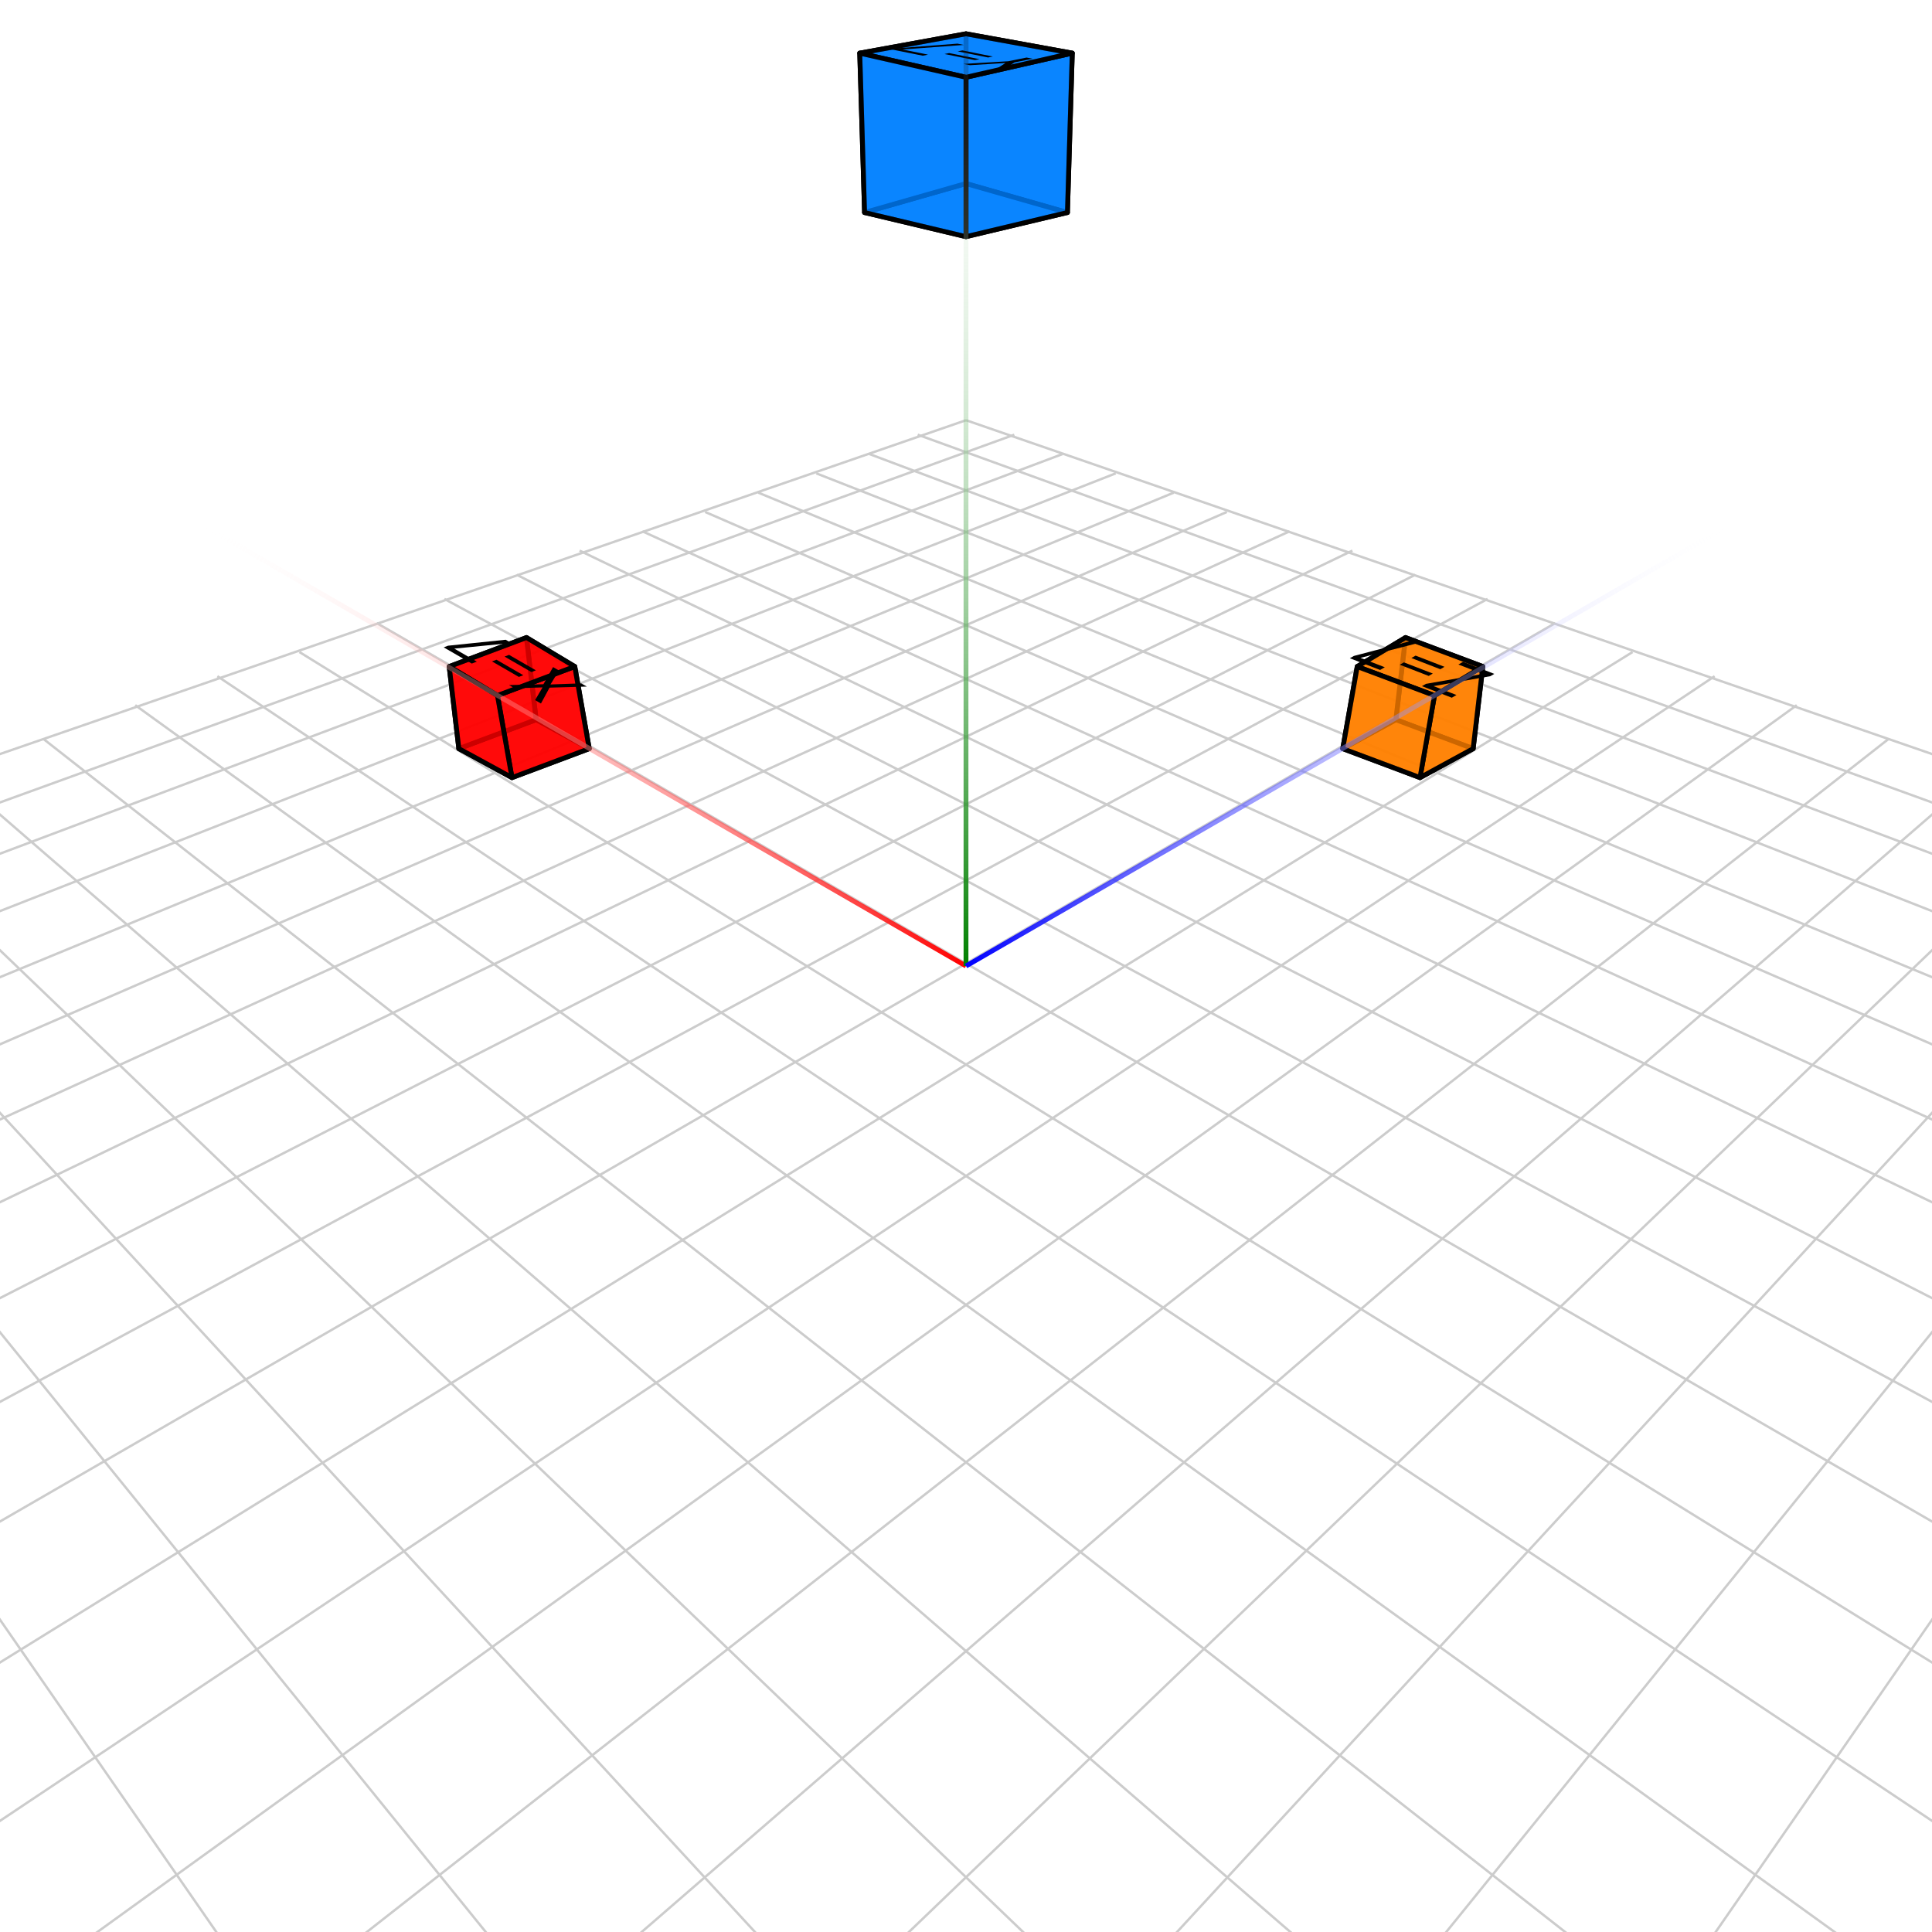
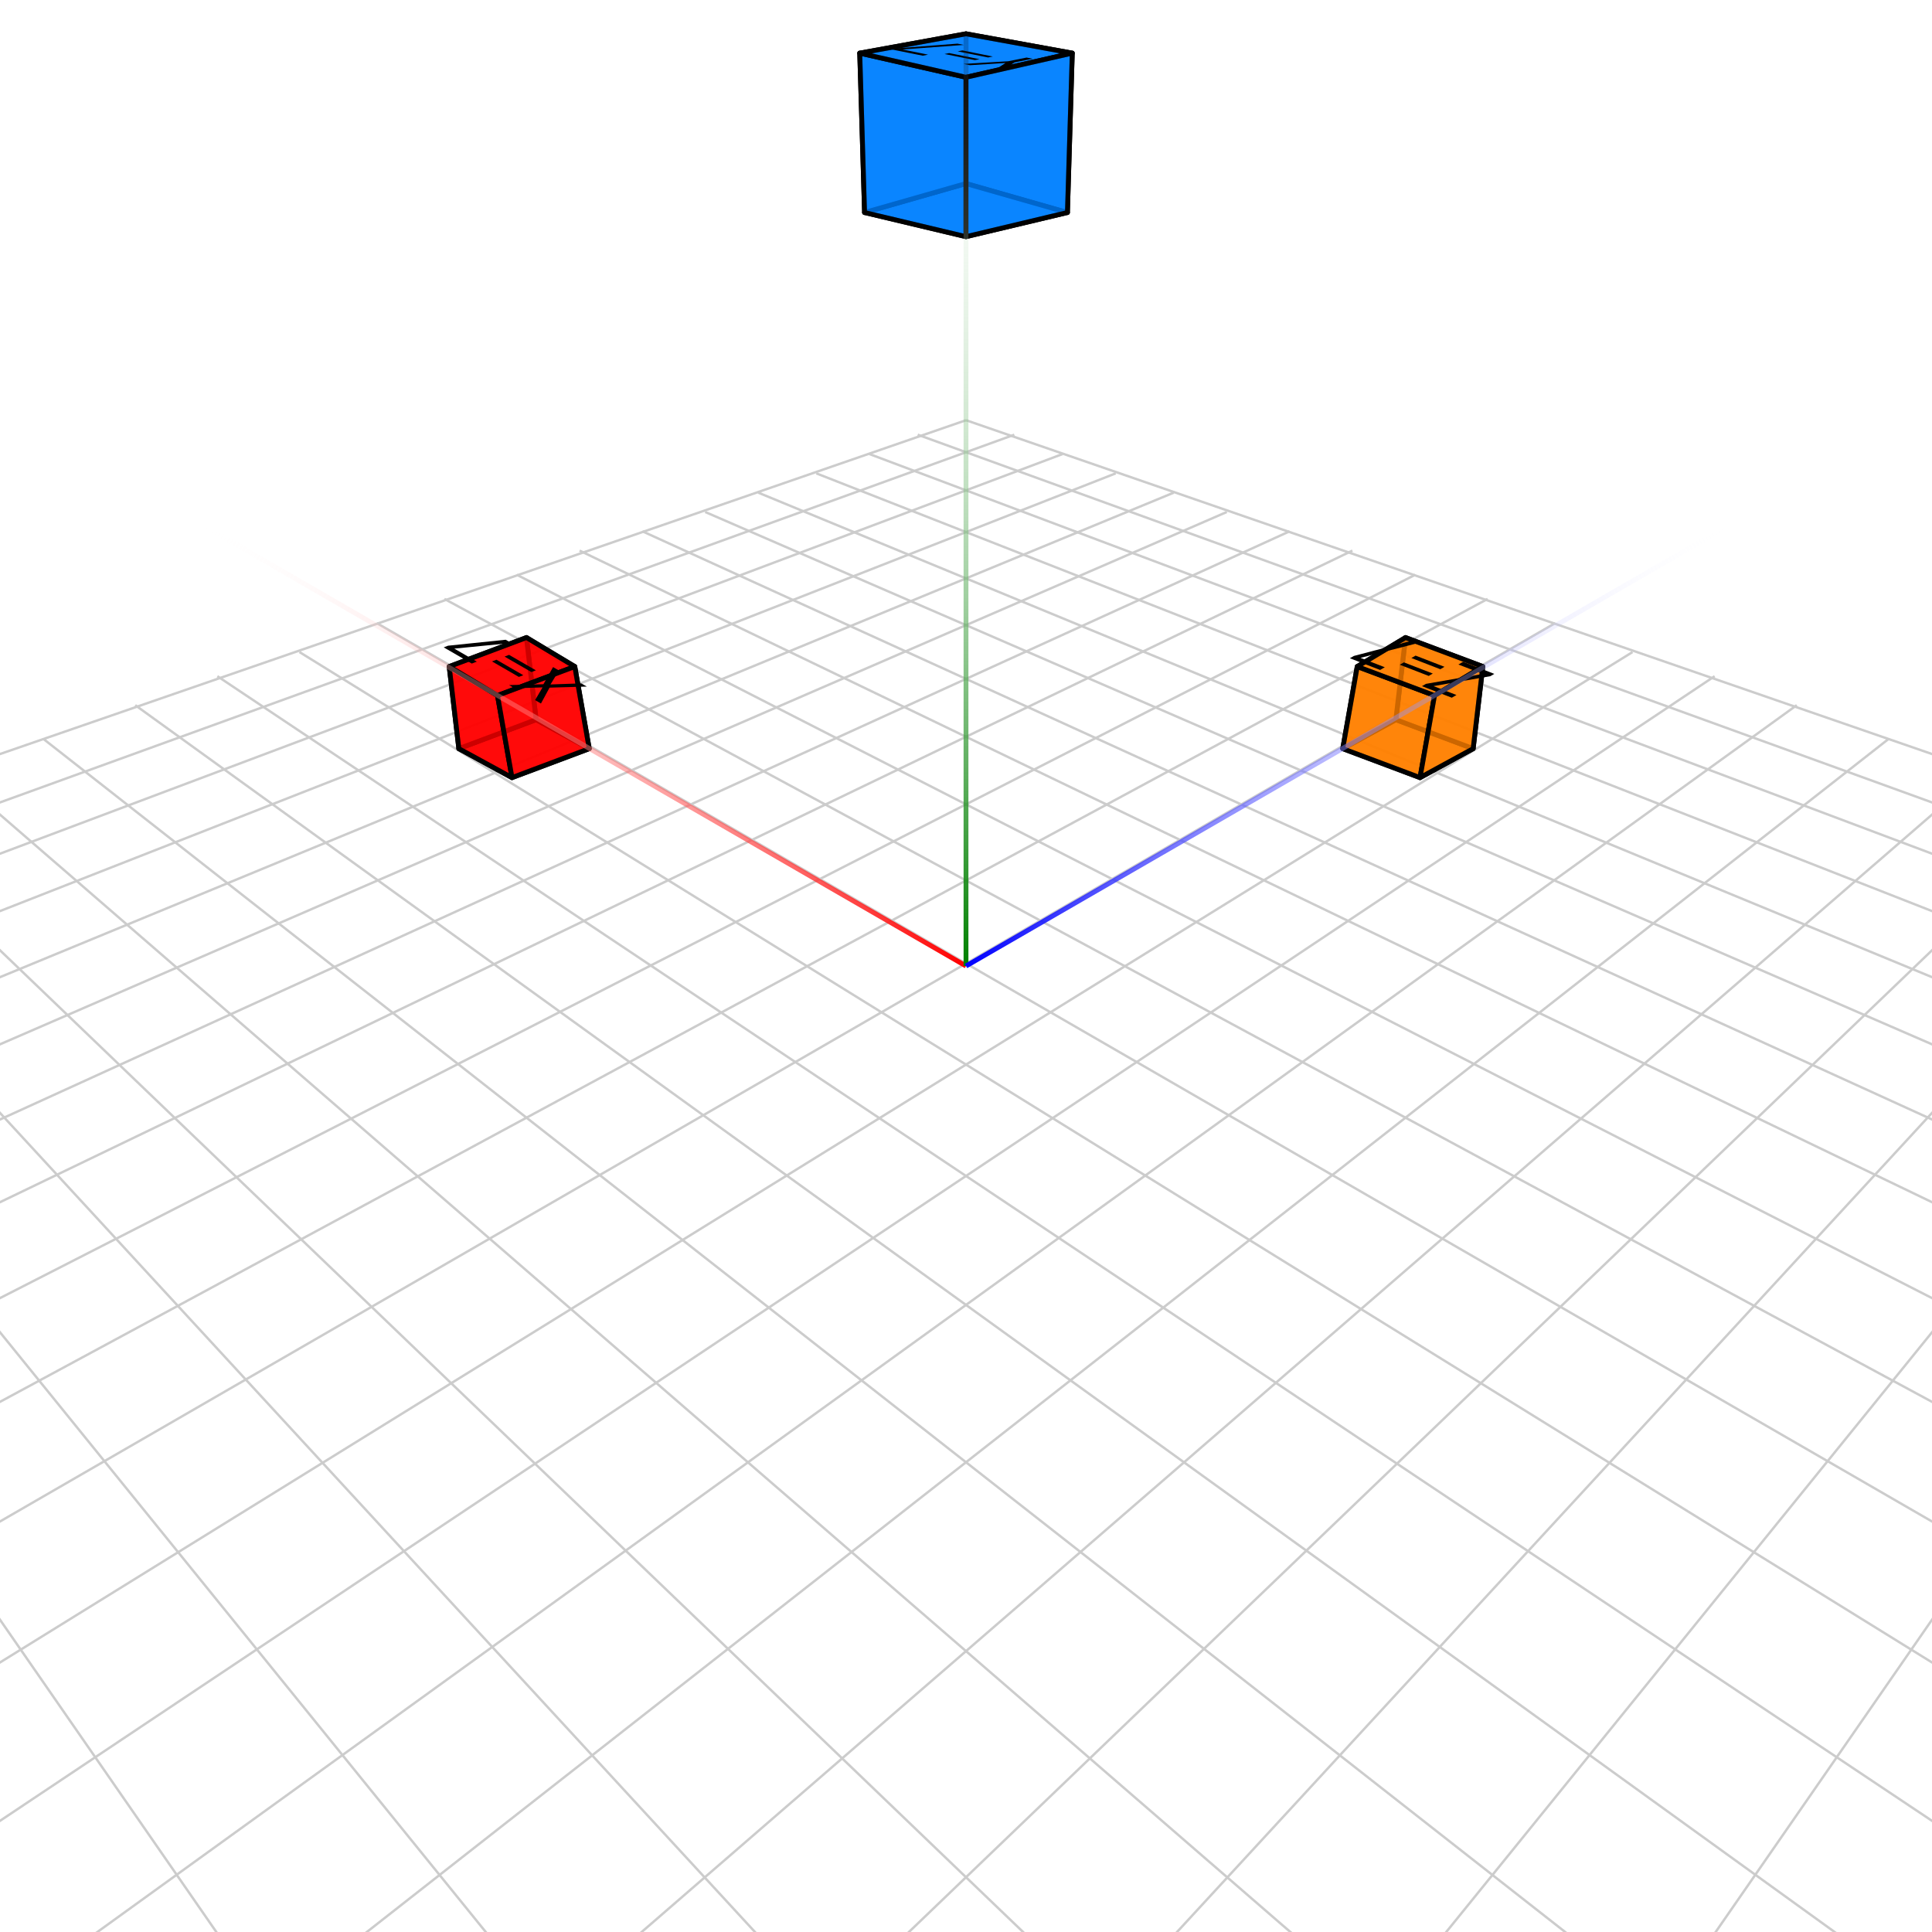
<svg xmlns="http://www.w3.org/2000/svg" width="400" height="400" viewBox="-200 -200 400 400">
  <rect x="-200" y="-200" width="400" height="400" fill="white" />
  <g stroke="#ccc" stroke-width="0.5">
    <line x1="0" y1="566" x2="327" y2="0" />
    <line x1="0" y1="566" x2="-327" y2="0" />
    <line x1="-45" y1="489" x2="300" y2="-9" />
    <line x1="45" y1="489" x2="-300" y2="-9" />
    <line x1="-82" y1="424" x2="276" y2="-18" />
    <line x1="82" y1="424" x2="-276" y2="-18" />
    <line x1="-113" y1="370" x2="252" y2="-26" />
    <line x1="113" y1="370" x2="-252" y2="-26" />
    <line x1="-140" y1="323" x2="231" y2="-33" />
    <line x1="140" y1="323" x2="-231" y2="-33" />
    <line x1="-163" y1="283" x2="210" y2="-40" />
    <line x1="163" y1="283" x2="-210" y2="-40" />
    <line x1="-184" y1="247" x2="191" y2="-47" />
    <line x1="184" y1="247" x2="-191" y2="-47" />
    <line x1="-202" y1="216" x2="172" y2="-54" />
    <line x1="202" y1="216" x2="-172" y2="-54" />
    <line x1="-218" y1="189" x2="155" y2="-60" />
    <line x1="218" y1="189" x2="-155" y2="-60" />
    <line x1="-232" y1="164" x2="138" y2="-65" />
    <line x1="232" y1="164" x2="-138" y2="-65" />
    <line x1="-245" y1="141" x2="122" y2="-71" />
    <line x1="245" y1="141" x2="-122" y2="-71" />
    <line x1="-257" y1="121" x2="108" y2="-76" />
    <line x1="257" y1="121" x2="-108" y2="-76" />
    <line x1="-267" y1="103" x2="93" y2="-81" />
    <line x1="267" y1="103" x2="-93" y2="-81" />
    <line x1="-277" y1="86" x2="80" y2="-86" />
    <line x1="277" y1="86" x2="-80" y2="-86" />
    <line x1="-286" y1="71" x2="67" y2="-90" />
    <line x1="286" y1="71" x2="-67" y2="-90" />
    <line x1="-294" y1="57" x2="54" y2="-94" />
    <line x1="294" y1="57" x2="-54" y2="-94" />
    <line x1="-301" y1="44" x2="43" y2="-98" />
    <line x1="301" y1="44" x2="-43" y2="-98" />
    <line x1="-308" y1="31" x2="31" y2="-102" />
    <line x1="308" y1="31" x2="-31" y2="-102" />
    <line x1="-315" y1="20" x2="20" y2="-106" />
    <line x1="315" y1="20" x2="-20" y2="-106" />
    <line x1="-321" y1="10" x2="10" y2="-110" />
    <line x1="321" y1="10" x2="-10" y2="-110" />
    <line x1="-327" y1="0" x2="0" y2="-113" />
    <line x1="327" y1="0" x2="0" y2="-113" />
  </g>
  <g stroke="#000" stroke-width="1" stroke-linecap="round" stroke-linejoin="round">
+     <polygon fill="rgba(255,0,0,0.8)" points="-94,-39 -105,-45 -89,-51 -78,-45" />
+     <polygon fill="rgba(255,128,0,0.8)" points="94,-39 78,-45 89,-51 105,-45" />
+     <polygon fill="rgba(255,0,0,0.8)" points="-78,-45 -81,-62 -91,-68 -89,-51" />
+     <polygon fill="rgba(255,0,0,0.8)" points="-105,-45 -107,-62 -91,-68 -89,-51" />
    <polygon fill="rgba(255,128,0,0.8)" points="105,-45 107,-62 91,-68 89,-51" />
-     <polygon fill="rgba(255,128,0,0.8)" points="94,-39 78,-45 89,-51 105,-45" />
    <polygon fill="rgba(255,128,0,0.8)" points="78,-45 81,-62 91,-68 89,-51" />
+     <polygon fill="rgba(255,0,0,0.8)" points="-94,-39 -105,-45 -107,-62 -97,-56" />
+     <polygon fill="rgba(255,0,0,0.8)" points="-97,-56 -107,-62 -91,-68 -81,-62" />
+     <polygon fill="rgba(255,0,0,0.8)" points="-94,-39 -97,-56 -81,-62 -78,-45" />
+     <polygon fill="rgba(255,128,0,0.8)" points="94,-39 78,-45 81,-62 97,-56" />
+     <polygon fill="rgba(255,128,0,0.8)" points="97,-56 81,-62 91,-68 107,-62" />
    <polygon fill="rgba(255,128,0,0.8)" points="94,-39 97,-56 107,-62 105,-45" />
-     <polygon fill="rgba(255,128,0,0.8)" points="97,-56 81,-62 91,-68 107,-62" />
-     <polygon fill="rgba(255,128,0,0.8)" points="94,-39 78,-45 81,-62 97,-56" />
    <polygon fill="rgba(0,128,255,0.8)" points="21,-156 22,-189 0,-193 0,-162" />
-     <polygon fill="rgba(255,0,0,0.8)" points="-78,-45 -81,-62 -91,-68 -89,-51" />
-     <polygon fill="rgba(255,0,0,0.8)" points="-94,-39 -105,-45 -89,-51 -78,-45" />
-     <polygon fill="rgba(255,0,0,0.8)" points="-105,-45 -107,-62 -91,-68 -89,-51" />
-     <polygon fill="rgba(255,0,0,0.8)" points="-94,-39 -97,-56 -81,-62 -78,-45" />
-     <polygon fill="rgba(255,0,0,0.8)" points="-97,-56 -107,-62 -91,-68 -81,-62" />
    <polygon fill="rgba(0,128,255,0.8)" points="0,-151 -21,-156 0,-162 21,-156" />
    <polygon fill="rgba(0,128,255,0.8)" points="-21,-156 -22,-189 0,-193 0,-162" />
+     <polygon fill="rgba(0,128,255,0.8)" points="0,-151 -21,-156 -22,-189 0,-184" />
+     <polygon fill="rgba(0,128,255,0.8)" points="0,-184 -22,-189 0,-193 22,-189" />
    <polygon fill="rgba(0,128,255,0.8)" points="0,-151 0,-184 22,-189 21,-156" />
-     <polygon fill="rgba(0,128,255,0.8)" points="0,-184 -22,-189 0,-193 22,-189" />
-     <polygon fill="rgba(255,0,0,0.8)" points="-94,-39 -105,-45 -107,-62 -97,-56" />
-     <polygon fill="rgba(0,128,255,0.8)" points="0,-151 -21,-156 -22,-189 0,-184" />
  </g>
  <g font-family="sans-serif" font-size="14" text-anchor="middle" dominant-baseline="central" transform="matrix(-0.8650945 -0.4994626 0.9320238 -0.3608464 -93.98832 -61.90998)">
    <text x="0" y="0" fill="rgba(0,0,0,1)">X=7</text>
  </g>
  <g font-family="sans-serif" font-size="14" text-anchor="middle" dominant-baseline="central" transform="matrix(-0.9799846 -0.1973701 0.9799846 -0.1973701 0 -188.4685)">
    <text x="0" y="0" fill="rgba(0,0,0,1)">Y=7</text>
  </g>
  <g font-family="sans-serif" font-size="14" text-anchor="middle" dominant-baseline="central" transform="matrix(-0.9320238 -0.3608464 0.8650945 -0.4994626 93.98832 -61.90998)">
    <text x="0" y="0" fill="rgba(0,0,0,1)">Z=7</text>
  </g>
  <g stroke-width="1">
    <defs>
      <linearGradient id="axis-grad-0" x1="0" y1="0" x2="-490" y2="-283" gradientUnits="userSpaceOnUse">
        <stop offset="0%" stop-color="red" />
        <stop offset="32.258%" stop-color="rgba(255,255,255,0)" />
        <stop offset="100%" stop-color="rgba(255,255,255,0)" />
      </linearGradient>
      <linearGradient id="axis-grad-1" x1="0" y1="0" x2="0" y2="-566" gradientUnits="userSpaceOnUse">
        <stop offset="0%" stop-color="green" />
        <stop offset="34.483%" stop-color="rgba(255,255,255,0)" />
        <stop offset="100%" stop-color="rgba(255,255,255,0)" />
      </linearGradient>
      <linearGradient id="axis-grad-2" x1="0" y1="0" x2="490" y2="-283" gradientUnits="userSpaceOnUse">
        <stop offset="0%" stop-color="blue" />
        <stop offset="32.258%" stop-color="rgba(255,255,255,0)" />
        <stop offset="100%" stop-color="rgba(255,255,255,0)" />
      </linearGradient>
    </defs>
    <line x1="0" y1="0" x2="-490" y2="-283" stroke="url(#axis-grad-0)" />
    <line x1="0" y1="0" x2="0" y2="-566" stroke="url(#axis-grad-1)" />
    <line x1="0" y1="0" x2="490" y2="-283" stroke="url(#axis-grad-2)" />
  </g>
</svg>
